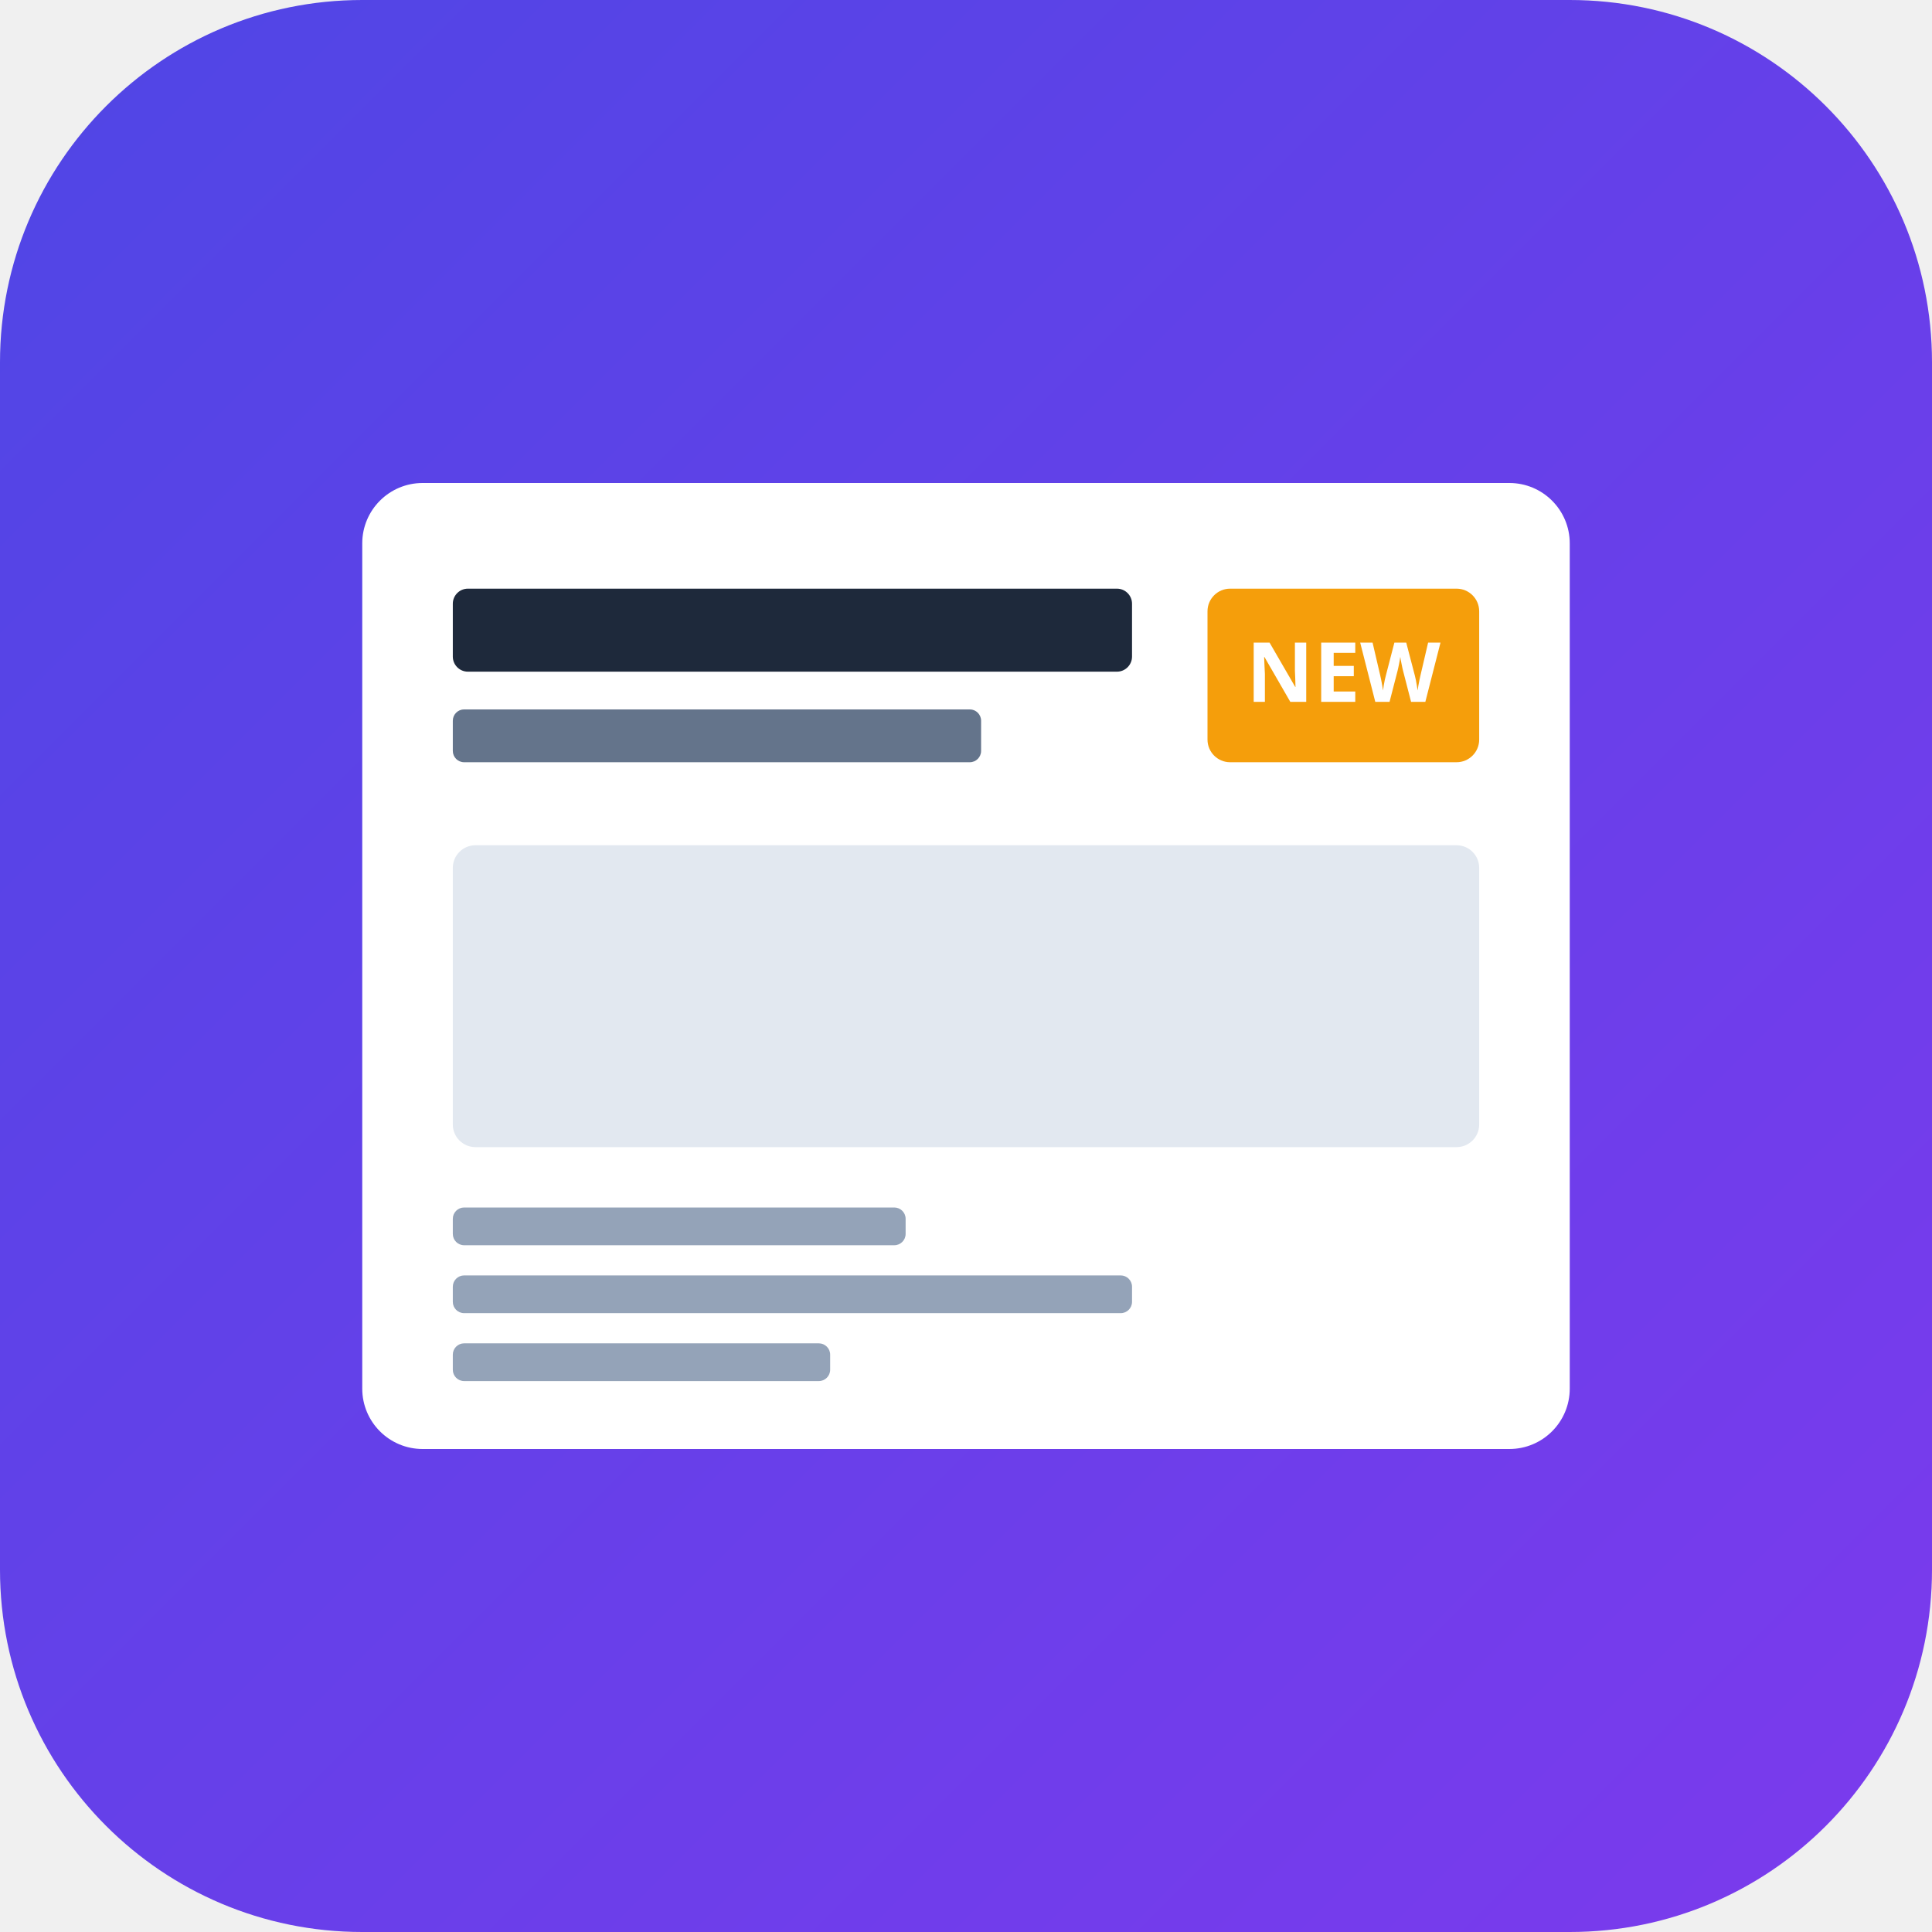
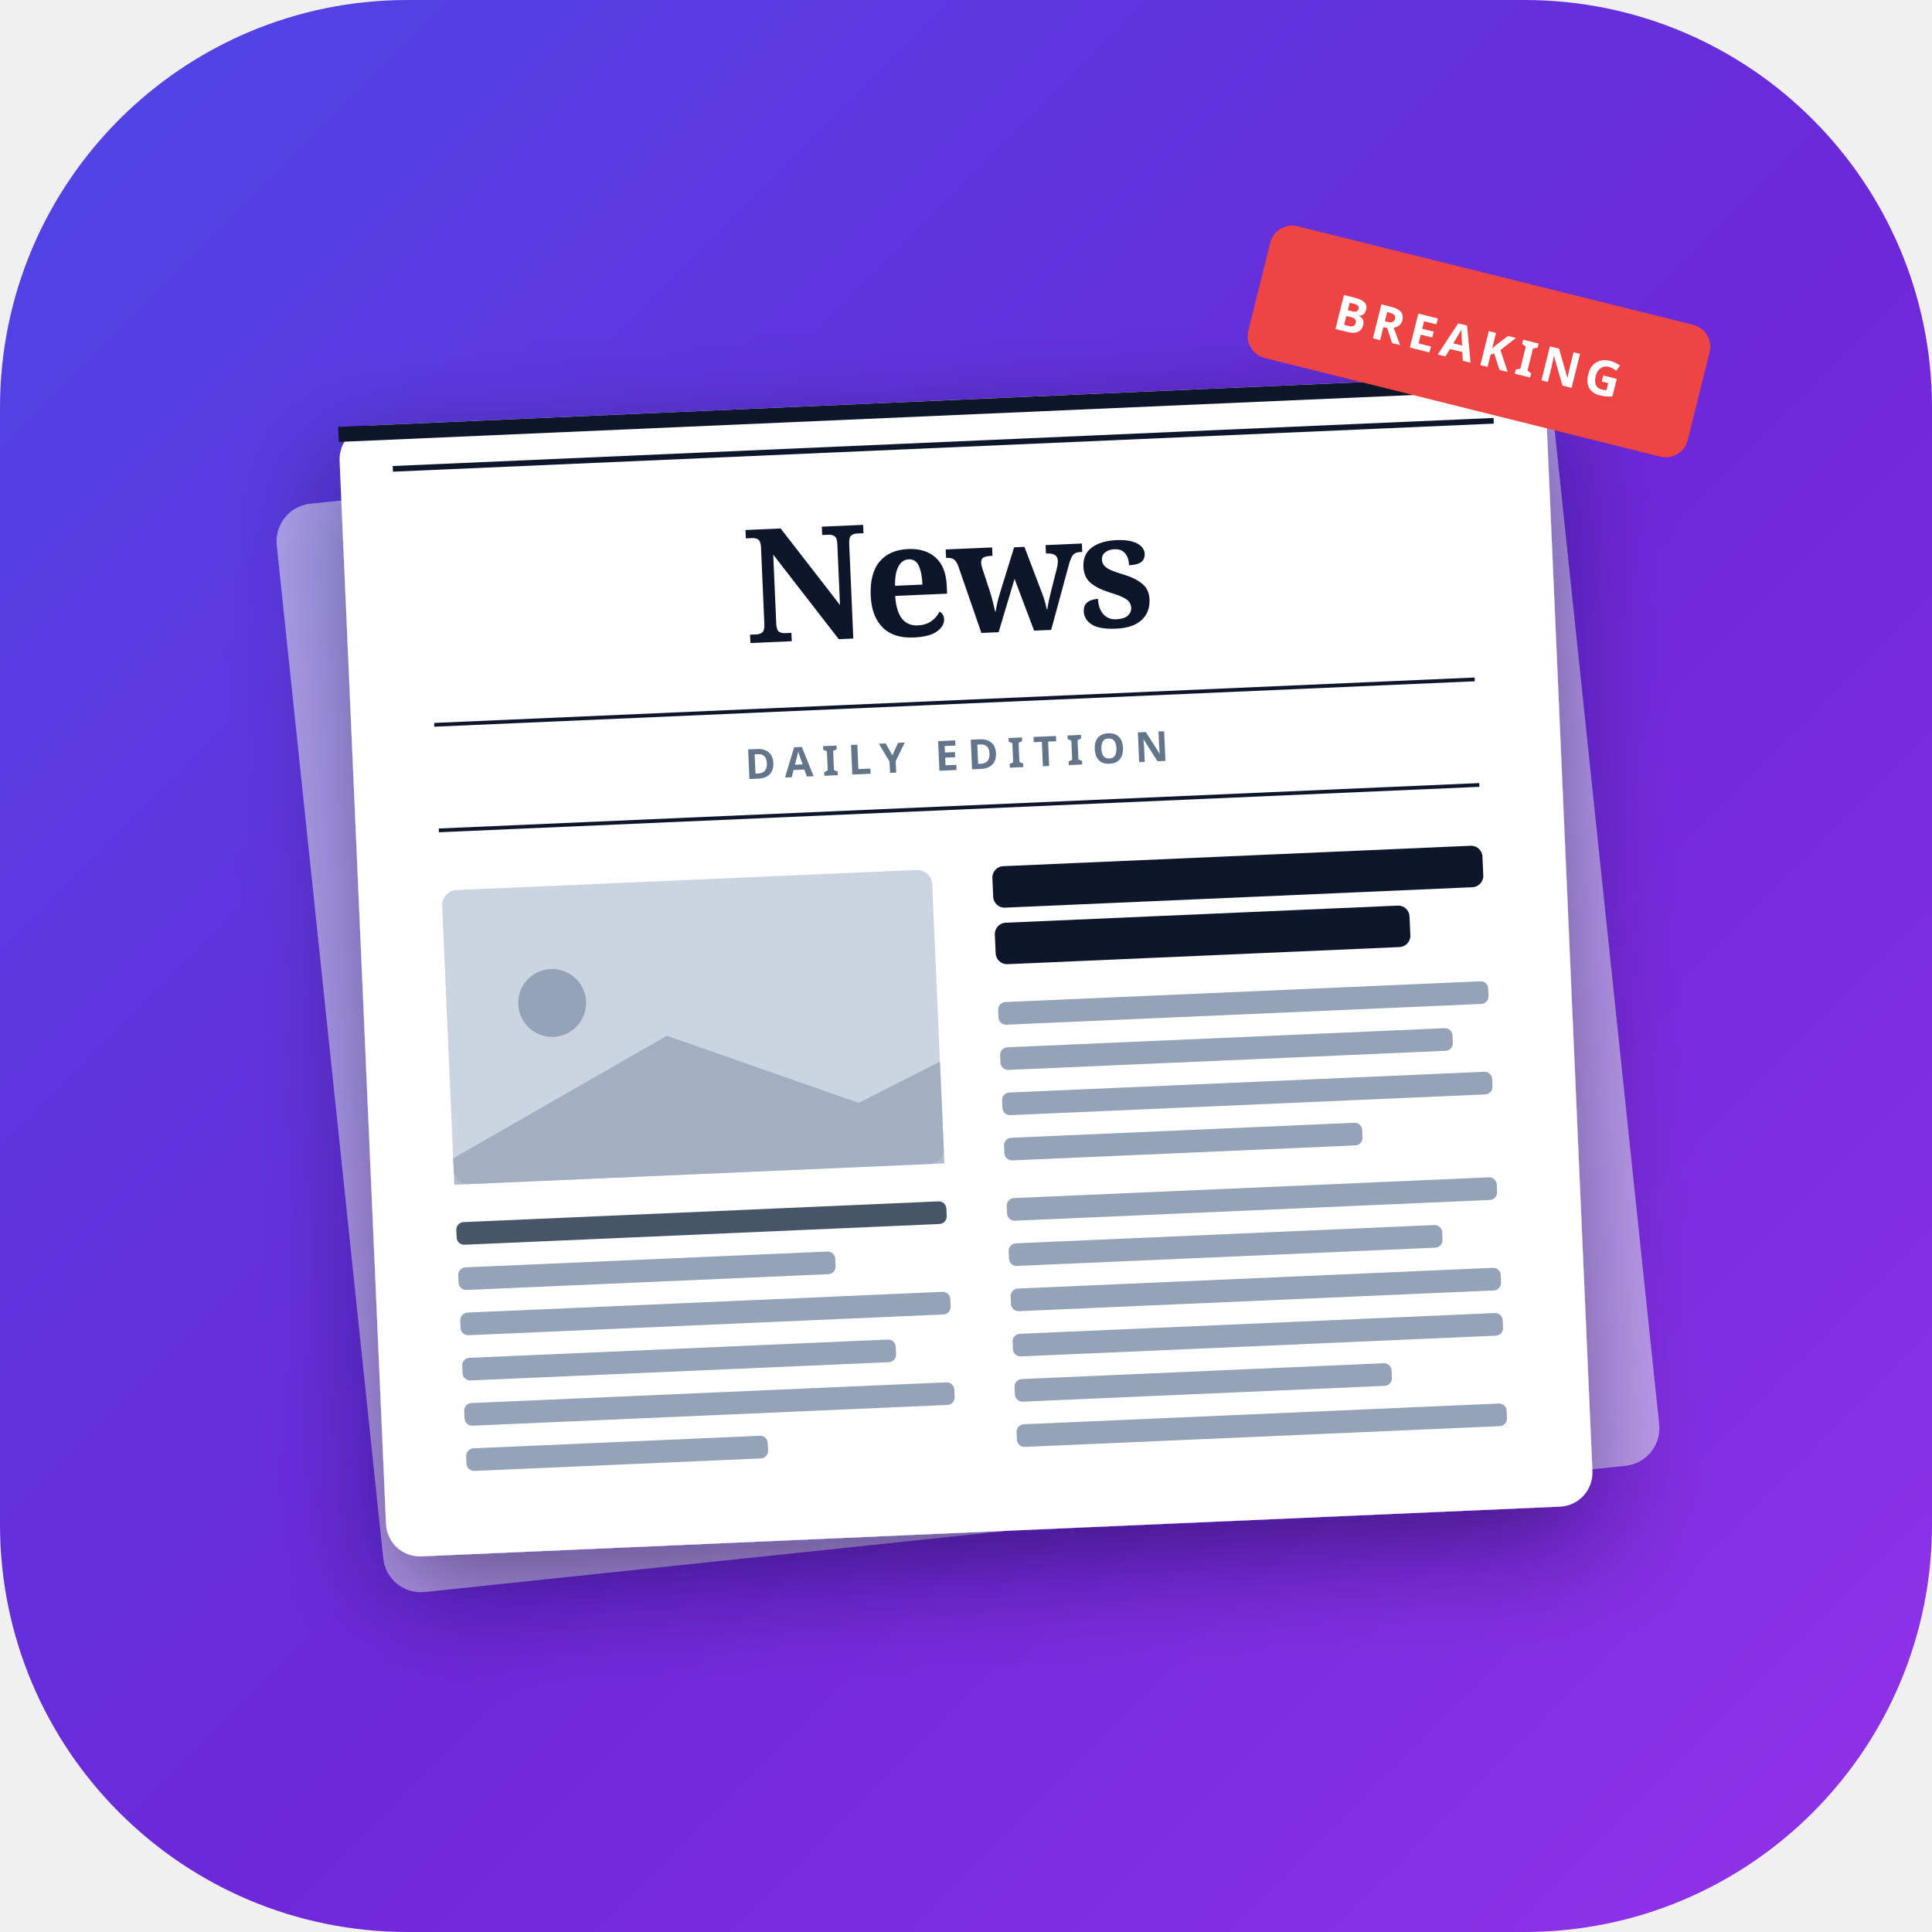
<svg xmlns="http://www.w3.org/2000/svg" viewBox="0 0 512 512">
  <defs>
    <linearGradient id="bg" x1="0" y1="0" x2="1" y2="1">
      <stop offset="0%" stop-color="#4F46E5" />
-       <stop offset="100%" stop-color="#7C3AED" />
+       <stop offset="55%" stop-color="#6D28D9" />
+       <stop offset="100%" stop-color="#9333EA" />
    </linearGradient>
+     <filter id="drop" x="-20%" y="-20%" width="140%" height="140%">
+       <feDropShadow dx="0" dy="10" stdDeviation="14" flood-color="#0F0726" flood-opacity="0.45" />
+     </filter>
  </defs>
-   <rect width="512" height="512" rx="96" fill="url(#bg)" />
-   <g transform="translate(96 128)">
-     <rect width="320" height="256" rx="16" fill="#FFFFFF" />
-     <rect x="24" y="28" width="180" height="22" rx="4" fill="#1E293B" />
-     <rect x="24" y="60" width="140" height="14" rx="3" fill="#64748B" />
-     <rect x="24" y="96" width="272" height="80" rx="6" fill="#E2E8F0" />
-     <rect x="24" y="192" width="120" height="10" rx="3" fill="#94A3B8" />
-     <rect x="24" y="210" width="180" height="10" rx="3" fill="#94A3B8" />
-     <rect x="24" y="228" width="100" height="10" rx="3" fill="#94A3B8" />
-     <rect x="224" y="28" width="72" height="46" rx="6" fill="#F59E0B" />
-     <text x="260" y="58" font-family="system-ui,sans-serif" font-size="22" font-weight="800" fill="#FFFFFF" text-anchor="middle">NEW</text>
+   <rect width="512" height="512" rx="108" fill="url(#bg)" />
+   <g transform="translate(256 256) rotate(-6)">
+     <rect x="-170" y="-140" width="340" height="290" rx="10" fill="#F1F5F9" opacity="0.55" />
+   </g>
+   <g transform="translate(256 256) rotate(-2.5) translate(-160 -150)" filter="url(#drop)">
+     <rect width="320" height="300" rx="9" fill="#FFFFFF" />
+     <rect x="0" y="0" width="320" height="4" fill="#0F172A" />
+     <rect x="14" y="11" width="292" height="1.5" fill="#0F172A" />
+     <text x="160" y="62" font-family="'Source Serif 4', Georgia, serif" font-size="42" font-weight="900" fill="#0F172A" text-anchor="middle" letter-spacing="-1.5">News</text>
+     <line x1="22" y1="80" x2="298" y2="80" stroke="#0F172A" stroke-width="1" />
+     <text x="160" y="98" font-family="system-ui, sans-serif" font-size="11" font-weight="600" fill="#64748B" text-anchor="middle" letter-spacing="2.5">DAILY EDITION</text>
+     <line x1="22" y1="108" x2="298" y2="108" stroke="#0F172A" stroke-width="1" />
+     <rect x="22" y="124" width="130" height="78" rx="4" fill="#CBD5E1" />
+     <circle cx="50" cy="155" r="9" fill="#94A3B8" />
+     <path d="M22 195 L80 165 L130 185 L152 175 L152 202 L22 202 Z" fill="#94A3B8" opacity="0.75" />
+     <rect x="22" y="212" width="130" height="6" rx="2" fill="#475569" />
+     <rect x="22" y="224" width="100" height="6" rx="2" fill="#94A3B8" />
+     <rect x="22" y="236" width="130" height="6" rx="2" fill="#94A3B8" />
+     <rect x="22" y="248" width="115" height="6" rx="2" fill="#94A3B8" />
+     <rect x="22" y="260" width="130" height="6" rx="2" fill="#94A3B8" />
+     <rect x="22" y="272" width="80" height="6" rx="2" fill="#94A3B8" />
+     <rect x="168" y="124" width="130" height="11" rx="3" fill="#0F172A" />
+     <rect x="168" y="139" width="110" height="11" rx="3" fill="#0F172A" />
+     <rect x="168" y="160" width="130" height="6" rx="2" fill="#94A3B8" />
+     <rect x="168" y="172" width="120" height="6" rx="2" fill="#94A3B8" />
+     <rect x="168" y="184" width="130" height="6" rx="2" fill="#94A3B8" />
+     <rect x="168" y="196" width="95" height="6" rx="2" fill="#94A3B8" />
+     <rect x="168" y="212" width="130" height="6" rx="2" fill="#94A3B8" />
+     <rect x="168" y="224" width="115" height="6" rx="2" fill="#94A3B8" />
+     <rect x="168" y="236" width="130" height="6" rx="2" fill="#94A3B8" />
+     <rect x="168" y="248" width="130" height="6" rx="2" fill="#94A3B8" />
+     <rect x="168" y="260" width="100" height="6" rx="2" fill="#94A3B8" />
+     <rect x="168" y="272" width="130" height="6" rx="2" fill="#94A3B8" />
+   </g>
+   <g transform="translate(390 90) rotate(14)">
+     <rect x="-58" y="-18" width="120" height="36" rx="6" fill="#EF4444" />
+     <text x="2" y="6" font-family="system-ui, sans-serif" font-size="13" font-weight="800" fill="#FFFFFF" text-anchor="middle" letter-spacing="1.5">BREAKING</text>
  </g>
</svg>
